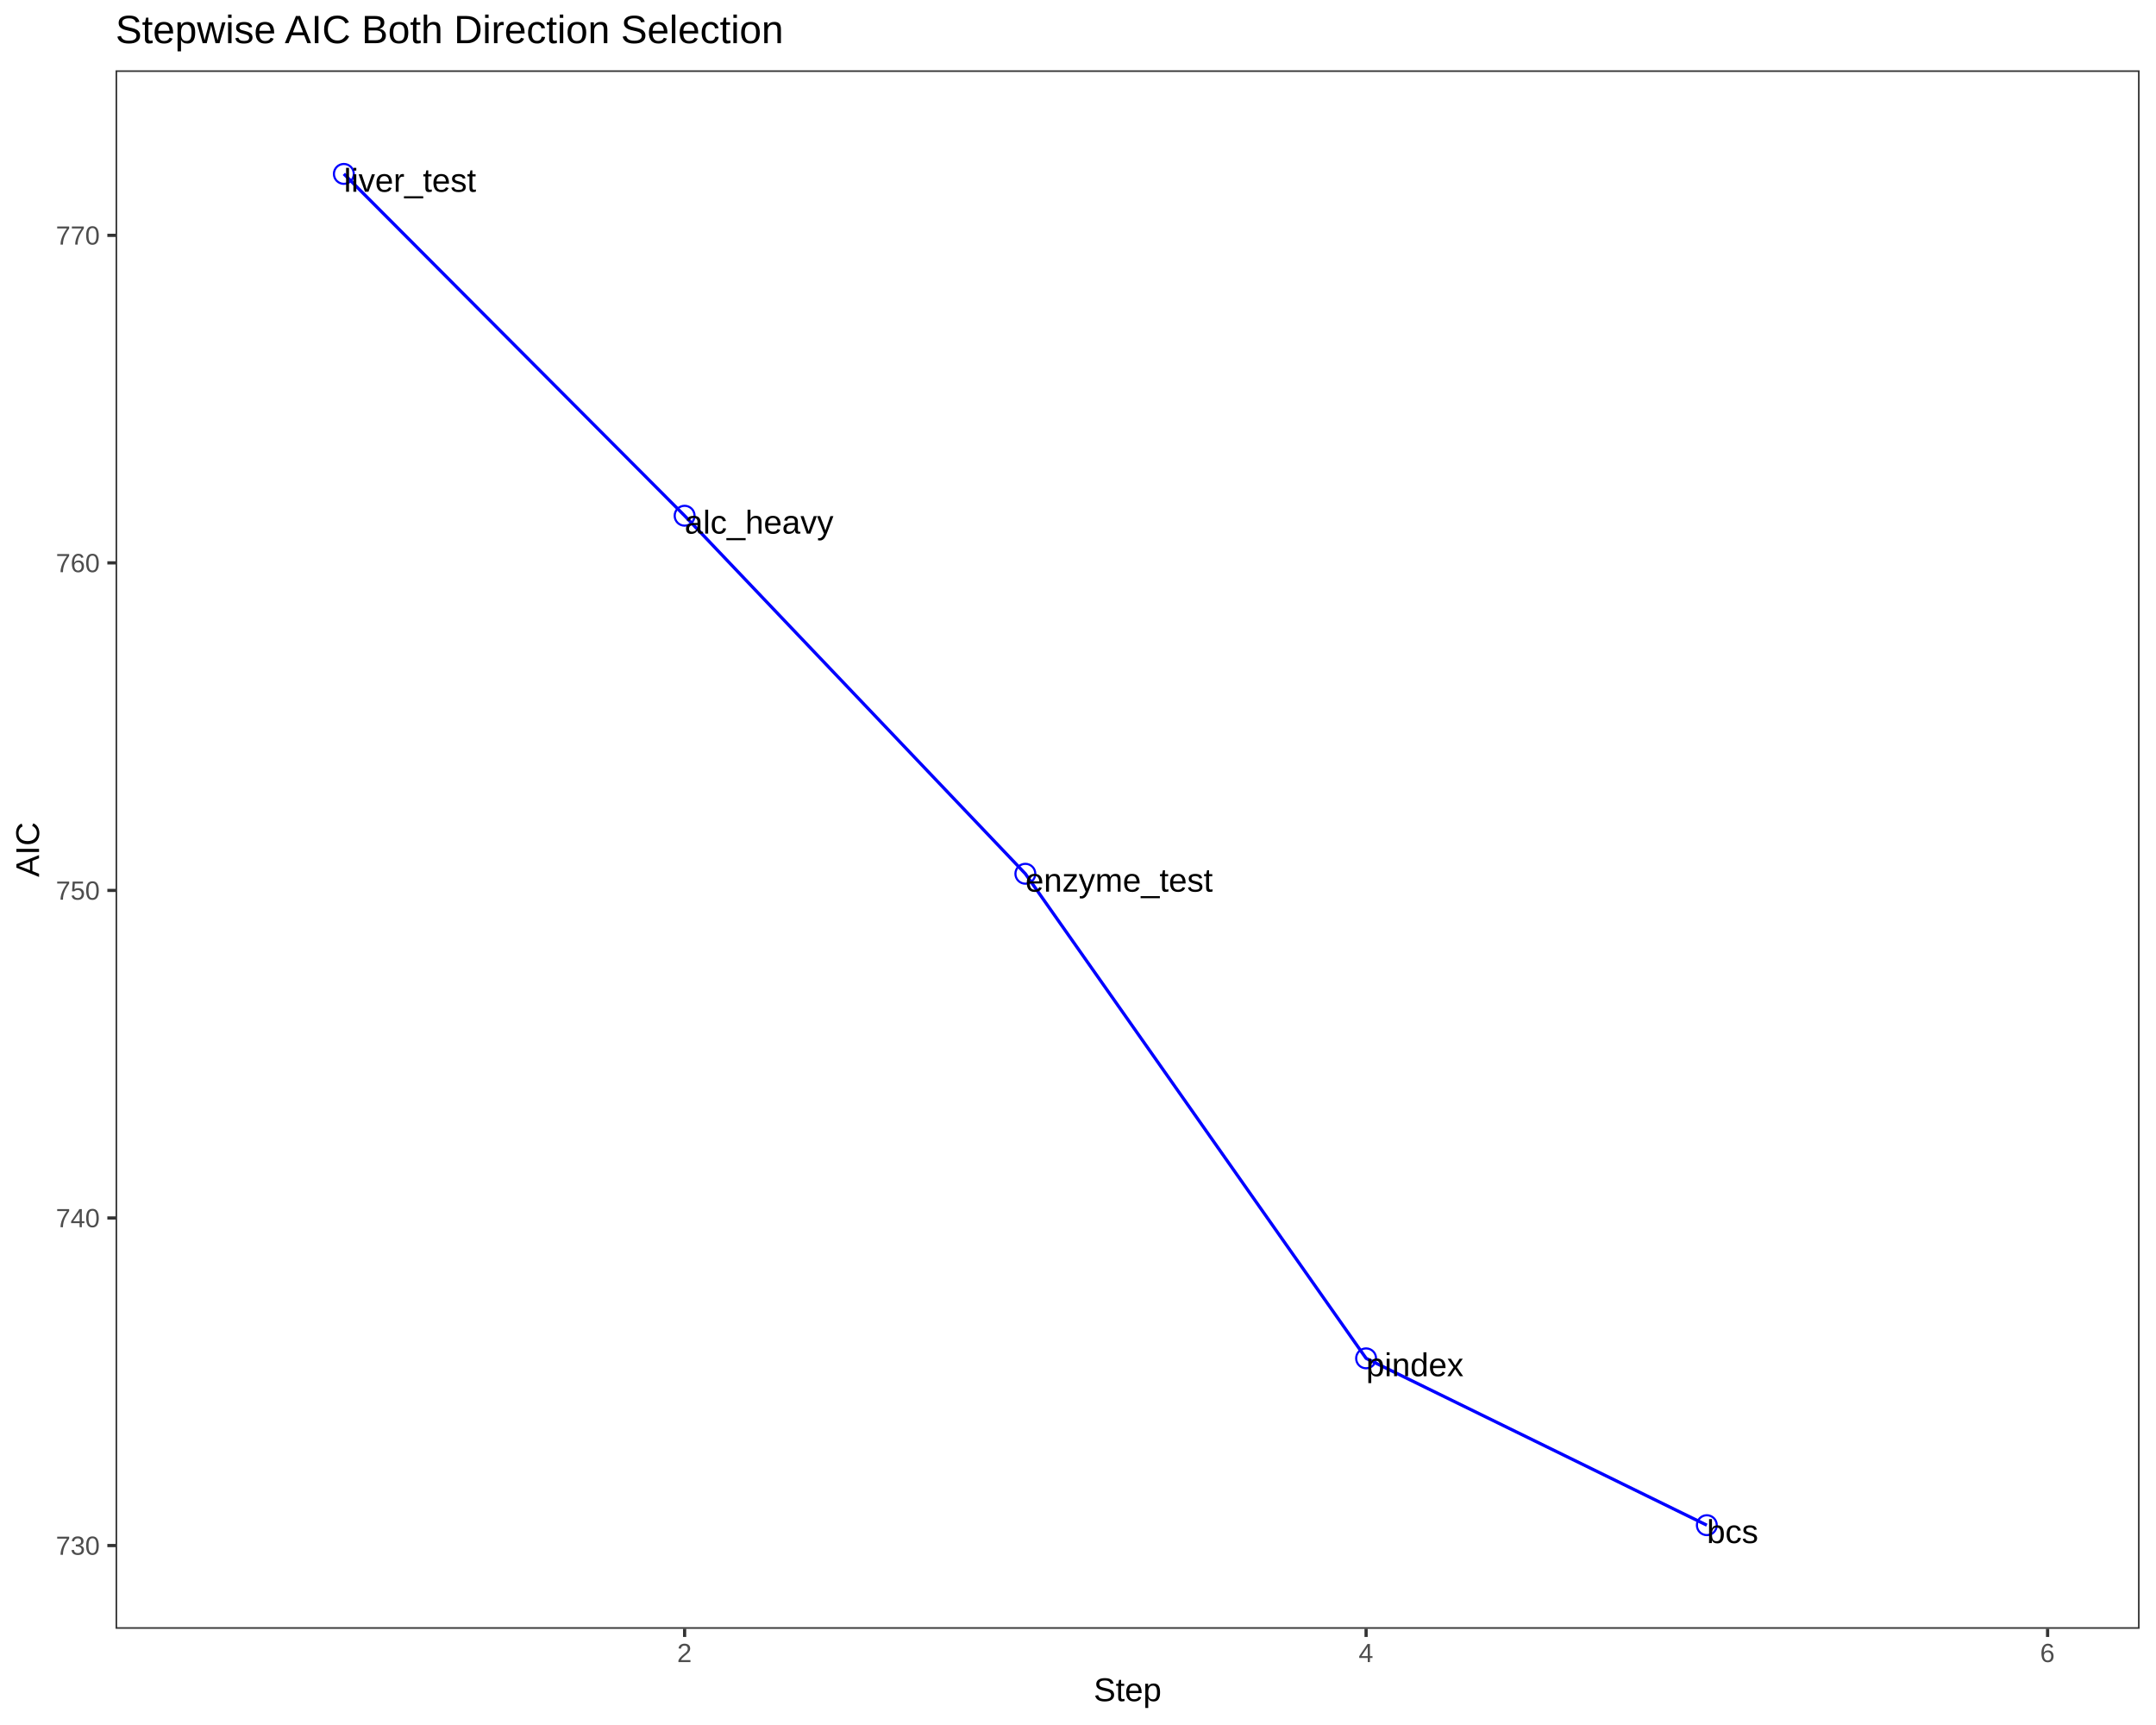
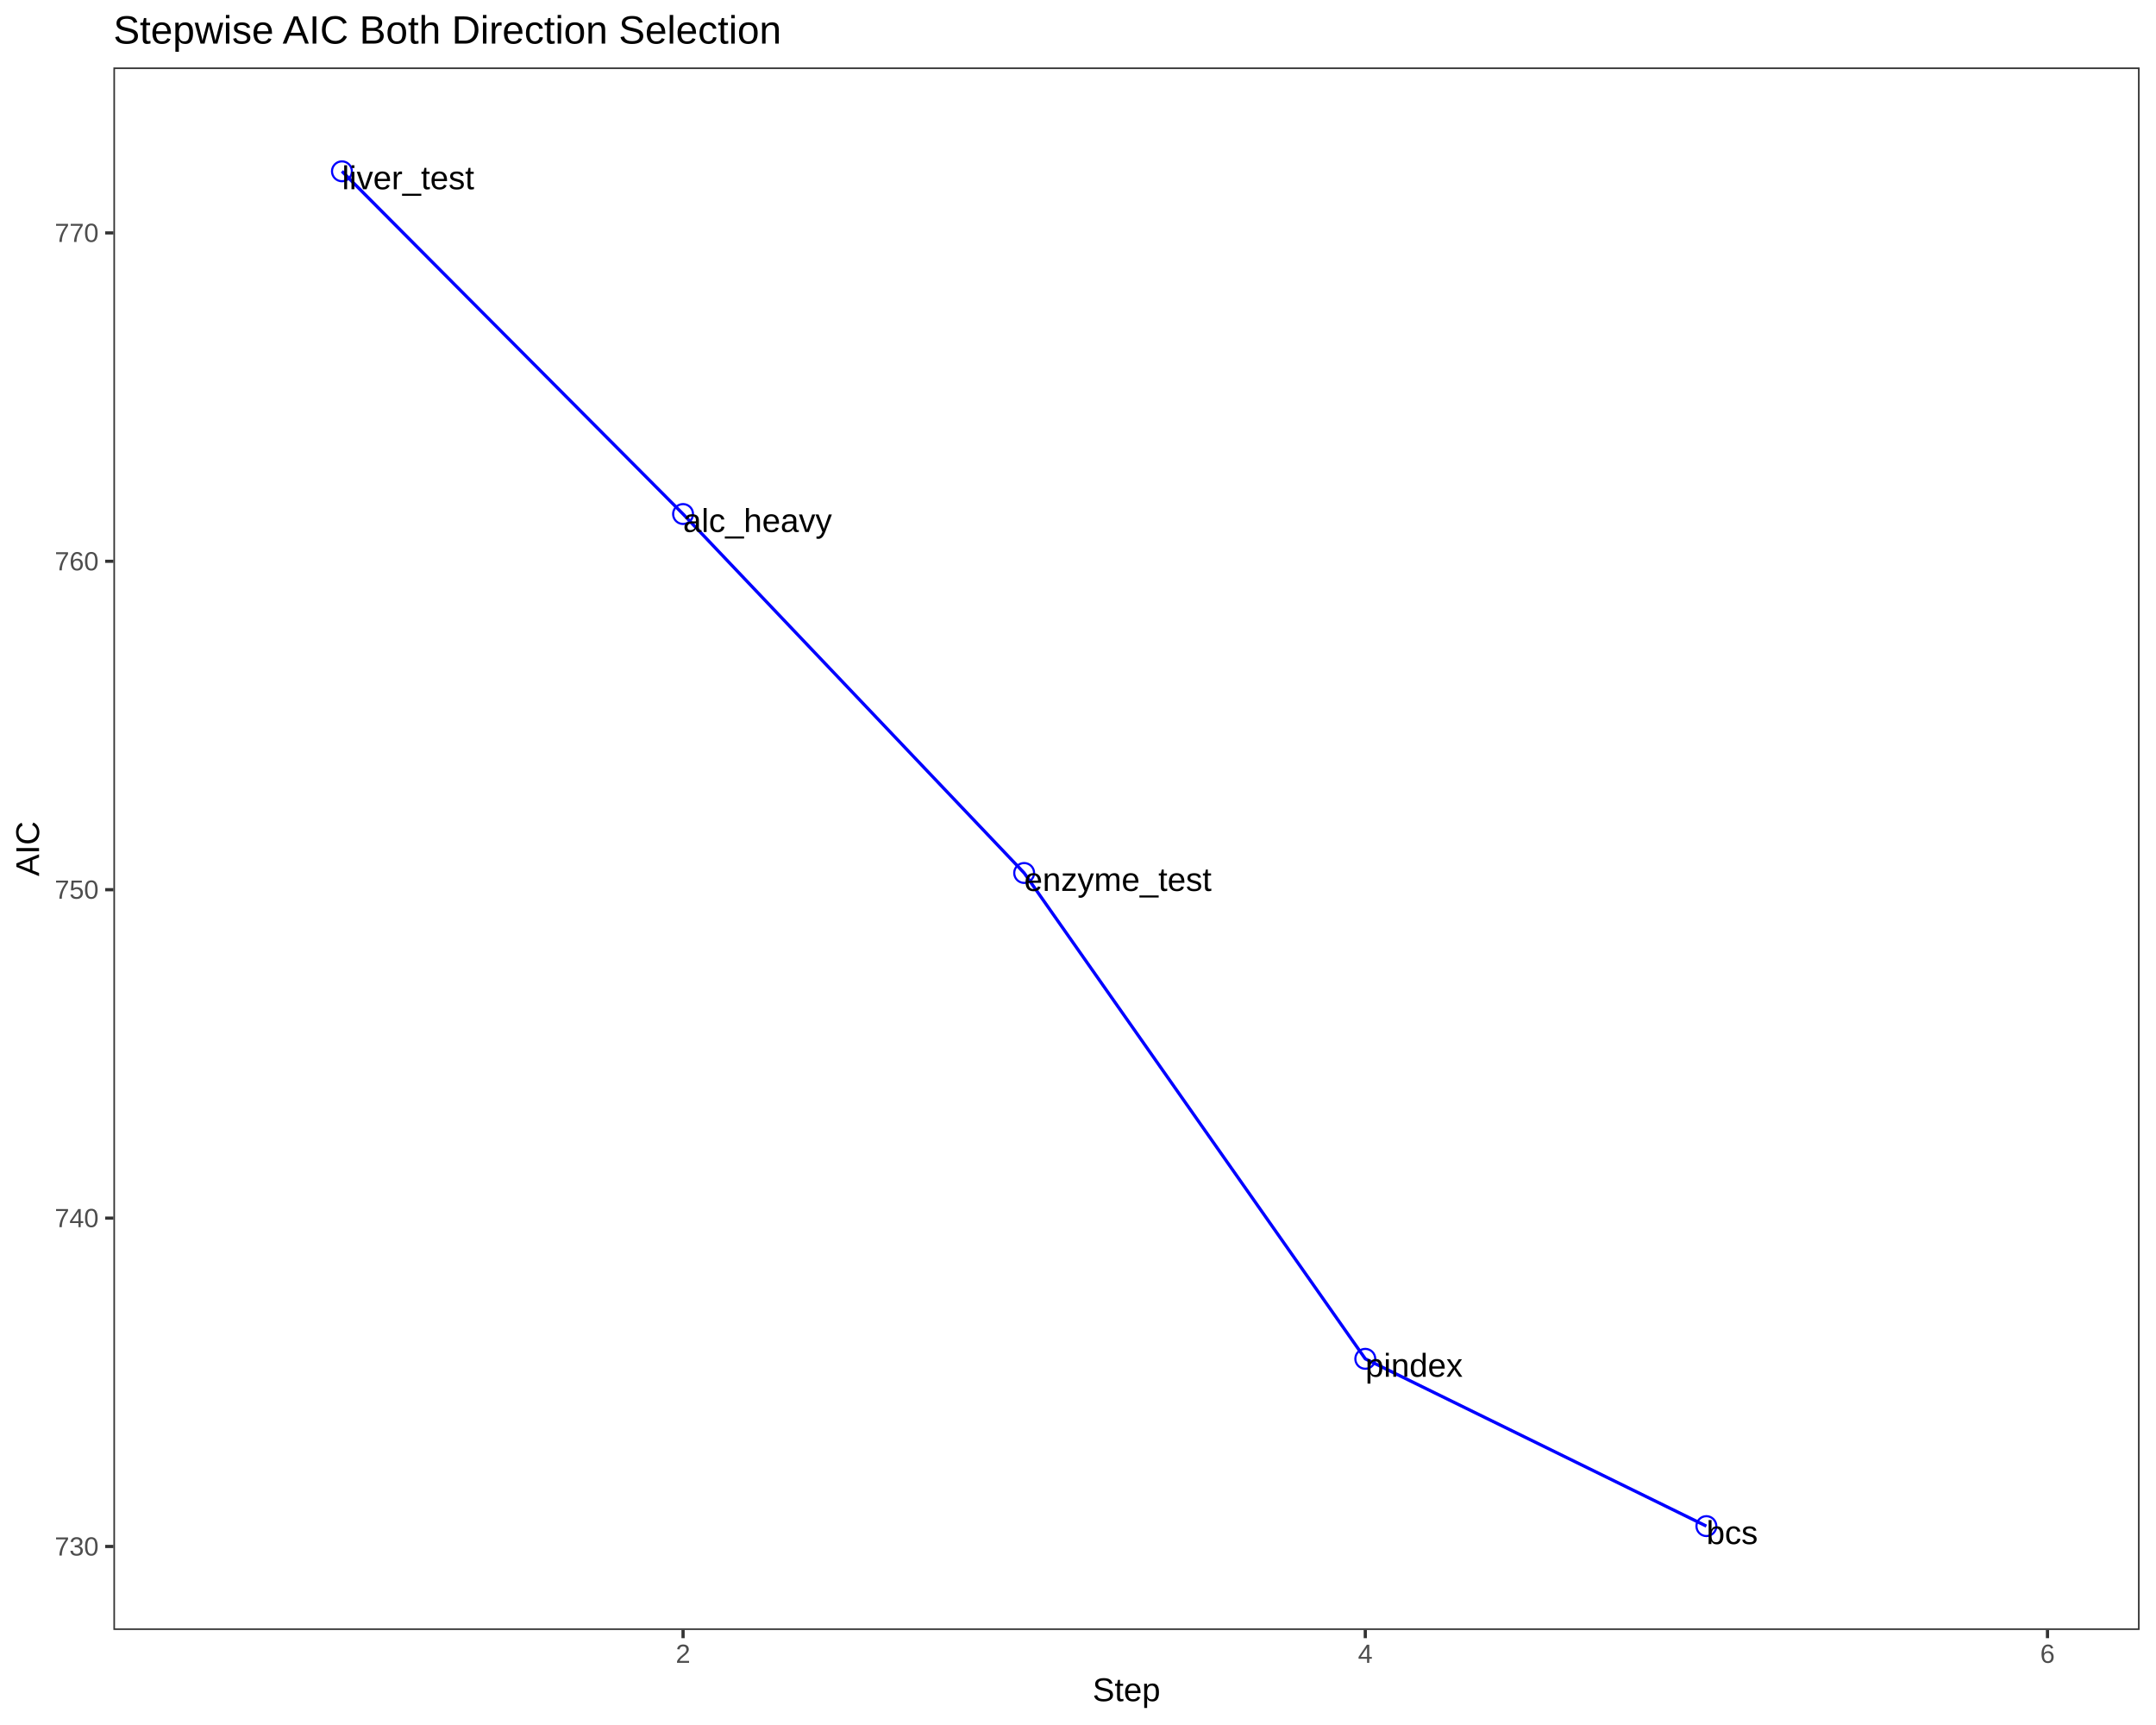
<svg xmlns="http://www.w3.org/2000/svg" viewBox="0 0 720.00 576.00">
  <defs>
    <style type="text/css">
-     line, polyline, path, rect, circle {
+     line, polyline, polygon, path, rect, circle {
      fill: none;
      stroke: #000000;
      stroke-linecap: round;
      stroke-linejoin: round;
      stroke-miterlimit: 10.00;
    }
  </style>
  </defs>
  <rect width="100%" height="100%" style="stroke: none; fill: #FFFFFF;" />
  <rect x="0.00" y="0.00" width="720.00" height="576.00" style="stroke-width: 1.07; stroke: #FFFFFF; fill: #FFFFFF;" />
  <defs>
-     <clipPath id="cpMzguNTk0fDcxNC41MjF8NTQzLjg3NXwyMy40NzY3">
-       <rect x="38.59" y="23.48" width="675.93" height="520.40" />
+     <clipPath id="cpMzcuODd8NzE0LjUyfDU0NC4yN3wyMi41Mg==">
+       <rect x="37.87" y="22.52" width="676.65" height="521.75" />
    </clipPath>
  </defs>
-   <rect x="38.59" y="23.48" width="675.93" height="520.40" style="stroke-width: 1.07; stroke: none; fill: #FFFFFF;" clip-path="url(#cpMzguNTk0fDcxNC41MjF8NTQzLjg3NXwyMy40NzY3)" />
-   <polyline points="114.83,58.07 228.63,172.21 342.42,291.76 456.21,453.57 570.00,509.28 " style="stroke-width: 1.07; stroke: #0000FF; stroke-linecap: butt;" clip-path="url(#cpMzguNTk0fDcxNC41MjF8NTQzLjg3NXwyMy40NzY3)" />
-   <circle cx="114.83" cy="58.07" r="2.49pt" style="stroke-width: 0.71; stroke: #0000FF;" clip-path="url(#cpMzguNTk0fDcxNC41MjF8NTQzLjg3NXwyMy40NzY3)" />
-   <circle cx="228.63" cy="172.21" r="2.49pt" style="stroke-width: 0.71; stroke: #0000FF;" clip-path="url(#cpMzguNTk0fDcxNC41MjF8NTQzLjg3NXwyMy40NzY3)" />
-   <circle cx="342.42" cy="291.76" r="2.49pt" style="stroke-width: 0.71; stroke: #0000FF;" clip-path="url(#cpMzguNTk0fDcxNC41MjF8NTQzLjg3NXwyMy40NzY3)" />
-   <circle cx="456.21" cy="453.57" r="2.49pt" style="stroke-width: 0.71; stroke: #0000FF;" clip-path="url(#cpMzguNTk0fDcxNC41MjF8NTQzLjg3NXwyMy40NzY3)" />
-   <circle cx="570.00" cy="509.28" r="2.49pt" style="stroke-width: 0.71; stroke: #0000FF;" clip-path="url(#cpMzguNTk0fDcxNC41MjF8NTQzLjg3NXwyMy40NzY3)" />
-   <g clip-path="url(#cpMzguNTk0fDcxNC41MjF8NTQzLjg3NXwyMy40NzY3)">
-     <text x="114.83" y="64.04" style="font-size: 11.04px; font-family: Liberation Sans;" textLength="44.02px" lengthAdjust="spacingAndGlyphs">liver_test</text>
+   <rect x="37.87" y="22.52" width="676.65" height="521.75" style="stroke-width: 1.07; stroke: none; fill: #FFFFFF;" clip-path="url(#cpMzcuODd8NzE0LjUyfDU0NC4yN3wyMi41Mg==)" />
+   <polyline points="114.19,57.20 228.11,171.64 342.02,291.50 455.94,453.73 569.85,509.59 " style="stroke-width: 1.07; stroke: #0000FF; stroke-linecap: butt;" clip-path="url(#cpMzcuODd8NzE0LjUyfDU0NC4yN3wyMi41Mg==)" />
+   <circle cx="114.19" cy="57.20" r="2.49pt" style="stroke-width: 0.71; stroke: #0000FF;" clip-path="url(#cpMzcuODd8NzE0LjUyfDU0NC4yN3wyMi41Mg==)" />
+   <circle cx="228.11" cy="171.64" r="2.49pt" style="stroke-width: 0.71; stroke: #0000FF;" clip-path="url(#cpMzcuODd8NzE0LjUyfDU0NC4yN3wyMi41Mg==)" />
+   <circle cx="342.02" cy="291.50" r="2.49pt" style="stroke-width: 0.71; stroke: #0000FF;" clip-path="url(#cpMzcuODd8NzE0LjUyfDU0NC4yN3wyMi41Mg==)" />
+   <circle cx="455.94" cy="453.73" r="2.49pt" style="stroke-width: 0.71; stroke: #0000FF;" clip-path="url(#cpMzcuODd8NzE0LjUyfDU0NC4yN3wyMi41Mg==)" />
+   <circle cx="569.85" cy="509.59" r="2.49pt" style="stroke-width: 0.71; stroke: #0000FF;" clip-path="url(#cpMzcuODd8NzE0LjUyfDU0NC4yN3wyMi41Mg==)" />
+   <g clip-path="url(#cpMzcuODd8NzE0LjUyfDU0NC4yN3wyMi41Mg==)">
+     <text x="114.19" y="63.19" style="font-size: 11.04px; font-family: Liberation Sans;" textLength="44.16px" lengthAdjust="spacingAndGlyphs">liver_test</text>
  </g>
-   <g clip-path="url(#cpMzguNTk0fDcxNC41MjF8NTQzLjg3NXwyMy40NzY3)">
-     <text x="228.63" y="178.18" style="font-size: 11.04px; font-family: Liberation Sans;" textLength="49.53px" lengthAdjust="spacingAndGlyphs">alc_heavy</text>
+   <g clip-path="url(#cpMzcuODd8NzE0LjUyfDU0NC4yN3wyMi41Mg==)">
+     <text x="228.11" y="177.63" style="font-size: 11.04px; font-family: Liberation Sans;" textLength="49.70px" lengthAdjust="spacingAndGlyphs">alc_heavy</text>
  </g>
-   <g clip-path="url(#cpMzguNTk0fDcxNC41MjF8NTQzLjg3NXwyMy40NzY3)">
-     <text x="342.42" y="297.73" style="font-size: 11.04px; font-family: Liberation Sans;" textLength="62.36px" lengthAdjust="spacingAndGlyphs">enzyme_test</text>
+   <g clip-path="url(#cpMzcuODd8NzE0LjUyfDU0NC4yN3wyMi41Mg==)">
+     <text x="342.02" y="297.49" style="font-size: 11.04px; font-family: Liberation Sans;" textLength="62.56px" lengthAdjust="spacingAndGlyphs">enzyme_test</text>
  </g>
-   <g clip-path="url(#cpMzguNTk0fDcxNC41MjF8NTQzLjg3NXwyMy40NzY3)">
-     <text x="456.21" y="459.54" style="font-size: 11.04px; font-family: Liberation Sans;" textLength="32.41px" lengthAdjust="spacingAndGlyphs">pindex</text>
+   <g clip-path="url(#cpMzcuODd8NzE0LjUyfDU0NC4yN3wyMi41Mg==)">
+     <text x="455.94" y="459.72" style="font-size: 11.04px; font-family: Liberation Sans;" textLength="32.53px" lengthAdjust="spacingAndGlyphs">pindex</text>
  </g>
-   <g clip-path="url(#cpMzguNTk0fDcxNC41MjF8NTQzLjg3NXwyMy40NzY3)">
-     <text x="570.00" y="515.25" style="font-size: 11.04px; font-family: Liberation Sans;" textLength="17.12px" lengthAdjust="spacingAndGlyphs">bcs</text>
+   <g clip-path="url(#cpMzcuODd8NzE0LjUyfDU0NC4yN3wyMi41Mg==)">
+     <text x="569.85" y="515.58" style="font-size: 11.04px; font-family: Liberation Sans;" textLength="17.17px" lengthAdjust="spacingAndGlyphs">bcs</text>
  </g>
-   <rect x="38.59" y="23.48" width="675.93" height="520.40" style="stroke-width: 1.07; stroke: #333333;" clip-path="url(#cpMzguNTk0fDcxNC41MjF8NTQzLjg3NXwyMy40NzY3)" />
+   <rect x="37.87" y="22.52" width="676.65" height="521.75" style="stroke-width: 1.07; stroke: #333333;" clip-path="url(#cpMzcuODd8NzE0LjUyfDU0NC4yN3wyMi41Mg==)" />
  <defs>
-     <clipPath id="cpMHw3MjB8NTc2fDA=">
+     <clipPath id="cpMC4wMHw3MjAuMDB8NTc2LjAwfDAuMDA=">
      <rect x="0.00" y="0.00" width="720.00" height="576.00" />
    </clipPath>
  </defs>
-   <g clip-path="url(#cpMHw3MjB8NTc2fDA=)">
-     <text x="18.65" y="519.16" style="font-size: 8.80px; fill: #4D4D4D; font-family: Liberation Sans;" textLength="15.02px" lengthAdjust="spacingAndGlyphs">730</text>
+   <g clip-path="url(#cpMC4wMHw3MjAuMDB8NTc2LjAwfDAuMDA=)">
+     <text x="18.27" y="519.42" style="font-size: 8.80px; fill: #4D4D4D; font-family: Liberation Sans;" textLength="14.67px" lengthAdjust="spacingAndGlyphs">730</text>
  </g>
-   <g clip-path="url(#cpMHw3MjB8NTc2fDA=)">
-     <text x="18.65" y="409.79" style="font-size: 8.80px; fill: #4D4D4D; font-family: Liberation Sans;" textLength="15.02px" lengthAdjust="spacingAndGlyphs">740</text>
+   <g clip-path="url(#cpMC4wMHw3MjAuMDB8NTc2LjAwfDAuMDA=)">
+     <text x="18.27" y="409.76" style="font-size: 8.80px; fill: #4D4D4D; font-family: Liberation Sans;" textLength="14.67px" lengthAdjust="spacingAndGlyphs">740</text>
  </g>
-   <g clip-path="url(#cpMHw3MjB8NTc2fDA=)">
-     <text x="18.65" y="300.42" style="font-size: 8.80px; fill: #4D4D4D; font-family: Liberation Sans;" textLength="15.02px" lengthAdjust="spacingAndGlyphs">750</text>
+   <g clip-path="url(#cpMC4wMHw3MjAuMDB8NTc2LjAwfDAuMDA=)">
+     <text x="18.27" y="300.10" style="font-size: 8.80px; fill: #4D4D4D; font-family: Liberation Sans;" textLength="14.67px" lengthAdjust="spacingAndGlyphs">750</text>
  </g>
-   <g clip-path="url(#cpMHw3MjB8NTc2fDA=)">
-     <text x="18.65" y="191.05" style="font-size: 8.80px; fill: #4D4D4D; font-family: Liberation Sans;" textLength="15.02px" lengthAdjust="spacingAndGlyphs">760</text>
+   <g clip-path="url(#cpMC4wMHw3MjAuMDB8NTc2LjAwfDAuMDA=)">
+     <text x="18.27" y="190.45" style="font-size: 8.80px; fill: #4D4D4D; font-family: Liberation Sans;" textLength="14.67px" lengthAdjust="spacingAndGlyphs">760</text>
  </g>
-   <g clip-path="url(#cpMHw3MjB8NTc2fDA=)">
-     <text x="18.65" y="81.67" style="font-size: 8.80px; fill: #4D4D4D; font-family: Liberation Sans;" textLength="15.02px" lengthAdjust="spacingAndGlyphs">770</text>
+   <g clip-path="url(#cpMC4wMHw3MjAuMDB8NTc2LjAwfDAuMDA=)">
+     <text x="18.27" y="80.79" style="font-size: 8.80px; fill: #4D4D4D; font-family: Liberation Sans;" textLength="14.67px" lengthAdjust="spacingAndGlyphs">770</text>
  </g>
-   <polyline points="35.85,516.07 38.59,516.07 " style="stroke-width: 1.07; stroke: #333333; stroke-linecap: butt;" clip-path="url(#cpMHw3MjB8NTc2fDA=)" />
-   <polyline points="35.85,406.70 38.59,406.70 " style="stroke-width: 1.07; stroke: #333333; stroke-linecap: butt;" clip-path="url(#cpMHw3MjB8NTc2fDA=)" />
-   <polyline points="35.85,297.32 38.59,297.32 " style="stroke-width: 1.07; stroke: #333333; stroke-linecap: butt;" clip-path="url(#cpMHw3MjB8NTc2fDA=)" />
-   <polyline points="35.85,187.95 38.59,187.95 " style="stroke-width: 1.07; stroke: #333333; stroke-linecap: butt;" clip-path="url(#cpMHw3MjB8NTc2fDA=)" />
-   <polyline points="35.85,78.58 38.59,78.58 " style="stroke-width: 1.07; stroke: #333333; stroke-linecap: butt;" clip-path="url(#cpMHw3MjB8NTc2fDA=)" />
-   <polyline points="228.63,546.61 228.63,543.88 " style="stroke-width: 1.07; stroke: #333333; stroke-linecap: butt;" clip-path="url(#cpMHw3MjB8NTc2fDA=)" />
-   <polyline points="456.21,546.61 456.21,543.88 " style="stroke-width: 1.07; stroke: #333333; stroke-linecap: butt;" clip-path="url(#cpMHw3MjB8NTc2fDA=)" />
-   <polyline points="683.80,546.61 683.80,543.88 " style="stroke-width: 1.07; stroke: #333333; stroke-linecap: butt;" clip-path="url(#cpMHw3MjB8NTc2fDA=)" />
-   <g clip-path="url(#cpMHw3MjB8NTc2fDA=)">
-     <text x="226.12" y="554.99" style="font-size: 8.80px; fill: #4D4D4D; font-family: Liberation Sans;" textLength="5.01px" lengthAdjust="spacingAndGlyphs">2</text>
+   <polyline points="35.13,516.39 37.87,516.39 " style="stroke-width: 1.07; stroke: #333333; stroke-linecap: butt;" clip-path="url(#cpMC4wMHw3MjAuMDB8NTc2LjAwfDAuMDA=)" />
+   <polyline points="35.13,406.74 37.87,406.74 " style="stroke-width: 1.07; stroke: #333333; stroke-linecap: butt;" clip-path="url(#cpMC4wMHw3MjAuMDB8NTc2LjAwfDAuMDA=)" />
+   <polyline points="35.13,297.08 37.87,297.08 " style="stroke-width: 1.07; stroke: #333333; stroke-linecap: butt;" clip-path="url(#cpMC4wMHw3MjAuMDB8NTc2LjAwfDAuMDA=)" />
+   <polyline points="35.13,187.42 37.87,187.42 " style="stroke-width: 1.07; stroke: #333333; stroke-linecap: butt;" clip-path="url(#cpMC4wMHw3MjAuMDB8NTc2LjAwfDAuMDA=)" />
+   <polyline points="35.13,77.77 37.87,77.77 " style="stroke-width: 1.07; stroke: #333333; stroke-linecap: butt;" clip-path="url(#cpMC4wMHw3MjAuMDB8NTc2LjAwfDAuMDA=)" />
+   <polyline points="228.11,547.01 228.11,544.27 " style="stroke-width: 1.07; stroke: #333333; stroke-linecap: butt;" clip-path="url(#cpMC4wMHw3MjAuMDB8NTc2LjAwfDAuMDA=)" />
+   <polyline points="455.94,547.01 455.94,544.27 " style="stroke-width: 1.07; stroke: #333333; stroke-linecap: butt;" clip-path="url(#cpMC4wMHw3MjAuMDB8NTc2LjAwfDAuMDA=)" />
+   <polyline points="683.76,547.01 683.76,544.27 " style="stroke-width: 1.07; stroke: #333333; stroke-linecap: butt;" clip-path="url(#cpMC4wMHw3MjAuMDB8NTc2LjAwfDAuMDA=)" />
+   <g clip-path="url(#cpMC4wMHw3MjAuMDB8NTc2LjAwfDAuMDA=)">
+     <text x="225.66" y="555.25" style="font-size: 8.80px; fill: #4D4D4D; font-family: Liberation Sans;" textLength="4.89px" lengthAdjust="spacingAndGlyphs">2</text>
  </g>
-   <g clip-path="url(#cpMHw3MjB8NTc2fDA=)">
-     <text x="453.71" y="554.99" style="font-size: 8.80px; fill: #4D4D4D; font-family: Liberation Sans;" textLength="5.01px" lengthAdjust="spacingAndGlyphs">4</text>
+   <g clip-path="url(#cpMC4wMHw3MjAuMDB8NTc2LjAwfDAuMDA=)">
+     <text x="453.49" y="555.25" style="font-size: 8.80px; fill: #4D4D4D; font-family: Liberation Sans;" textLength="4.89px" lengthAdjust="spacingAndGlyphs">4</text>
  </g>
-   <g clip-path="url(#cpMHw3MjB8NTc2fDA=)">
-     <text x="681.29" y="554.99" style="font-size: 8.80px; fill: #4D4D4D; font-family: Liberation Sans;" textLength="5.01px" lengthAdjust="spacingAndGlyphs">6</text>
+   <g clip-path="url(#cpMC4wMHw3MjAuMDB8NTc2LjAwfDAuMDA=)">
+     <text x="681.32" y="555.25" style="font-size: 8.80px; fill: #4D4D4D; font-family: Liberation Sans;" textLength="4.89px" lengthAdjust="spacingAndGlyphs">6</text>
  </g>
-   <g clip-path="url(#cpMHw3MjB8NTc2fDA=)">
-     <text x="365.24" y="568.04" style="font-size: 11.00px; font-family: Liberation Sans;" textLength="22.63px" lengthAdjust="spacingAndGlyphs">Step</text>
+   <g clip-path="url(#cpMC4wMHw3MjAuMDB8NTc2LjAwfDAuMDA=)">
+     <text x="364.87" y="568.04" style="font-size: 11.00px; font-family: Liberation Sans;" textLength="22.66px" lengthAdjust="spacingAndGlyphs">Step</text>
  </g>
-   <g clip-path="url(#cpMHw3MjB8NTc2fDA=)">
-     <text transform="translate(13.04,292.84) rotate(-90)" style="font-size: 11.00px; font-family: Liberation Sans;" textLength="18.34px" lengthAdjust="spacingAndGlyphs">AIC</text>
+   <g clip-path="url(#cpMC4wMHw3MjAuMDB8NTc2LjAwfDAuMDA=)">
+     <text transform="translate(13.04,292.57) rotate(-90)" style="font-size: 11.00px; font-family: Liberation Sans;" textLength="18.34px" lengthAdjust="spacingAndGlyphs">AIC</text>
  </g>
-   <g clip-path="url(#cpMHw3MjB8NTc2fDA=)">
-     <text x="38.59" y="14.42" style="font-size: 13.20px; font-family: Liberation Sans;" textLength="220.38px" lengthAdjust="spacingAndGlyphs">Stepwise AIC Both Direction Selection</text>
+   <g clip-path="url(#cpMC4wMHw3MjAuMDB8NTc2LjAwfDAuMDA=)">
+     <text x="37.87" y="14.56" style="font-size: 13.20px; font-family: Liberation Sans;" textLength="222.75px" lengthAdjust="spacingAndGlyphs">Stepwise AIC Both Direction Selection</text>
  </g>
</svg>
